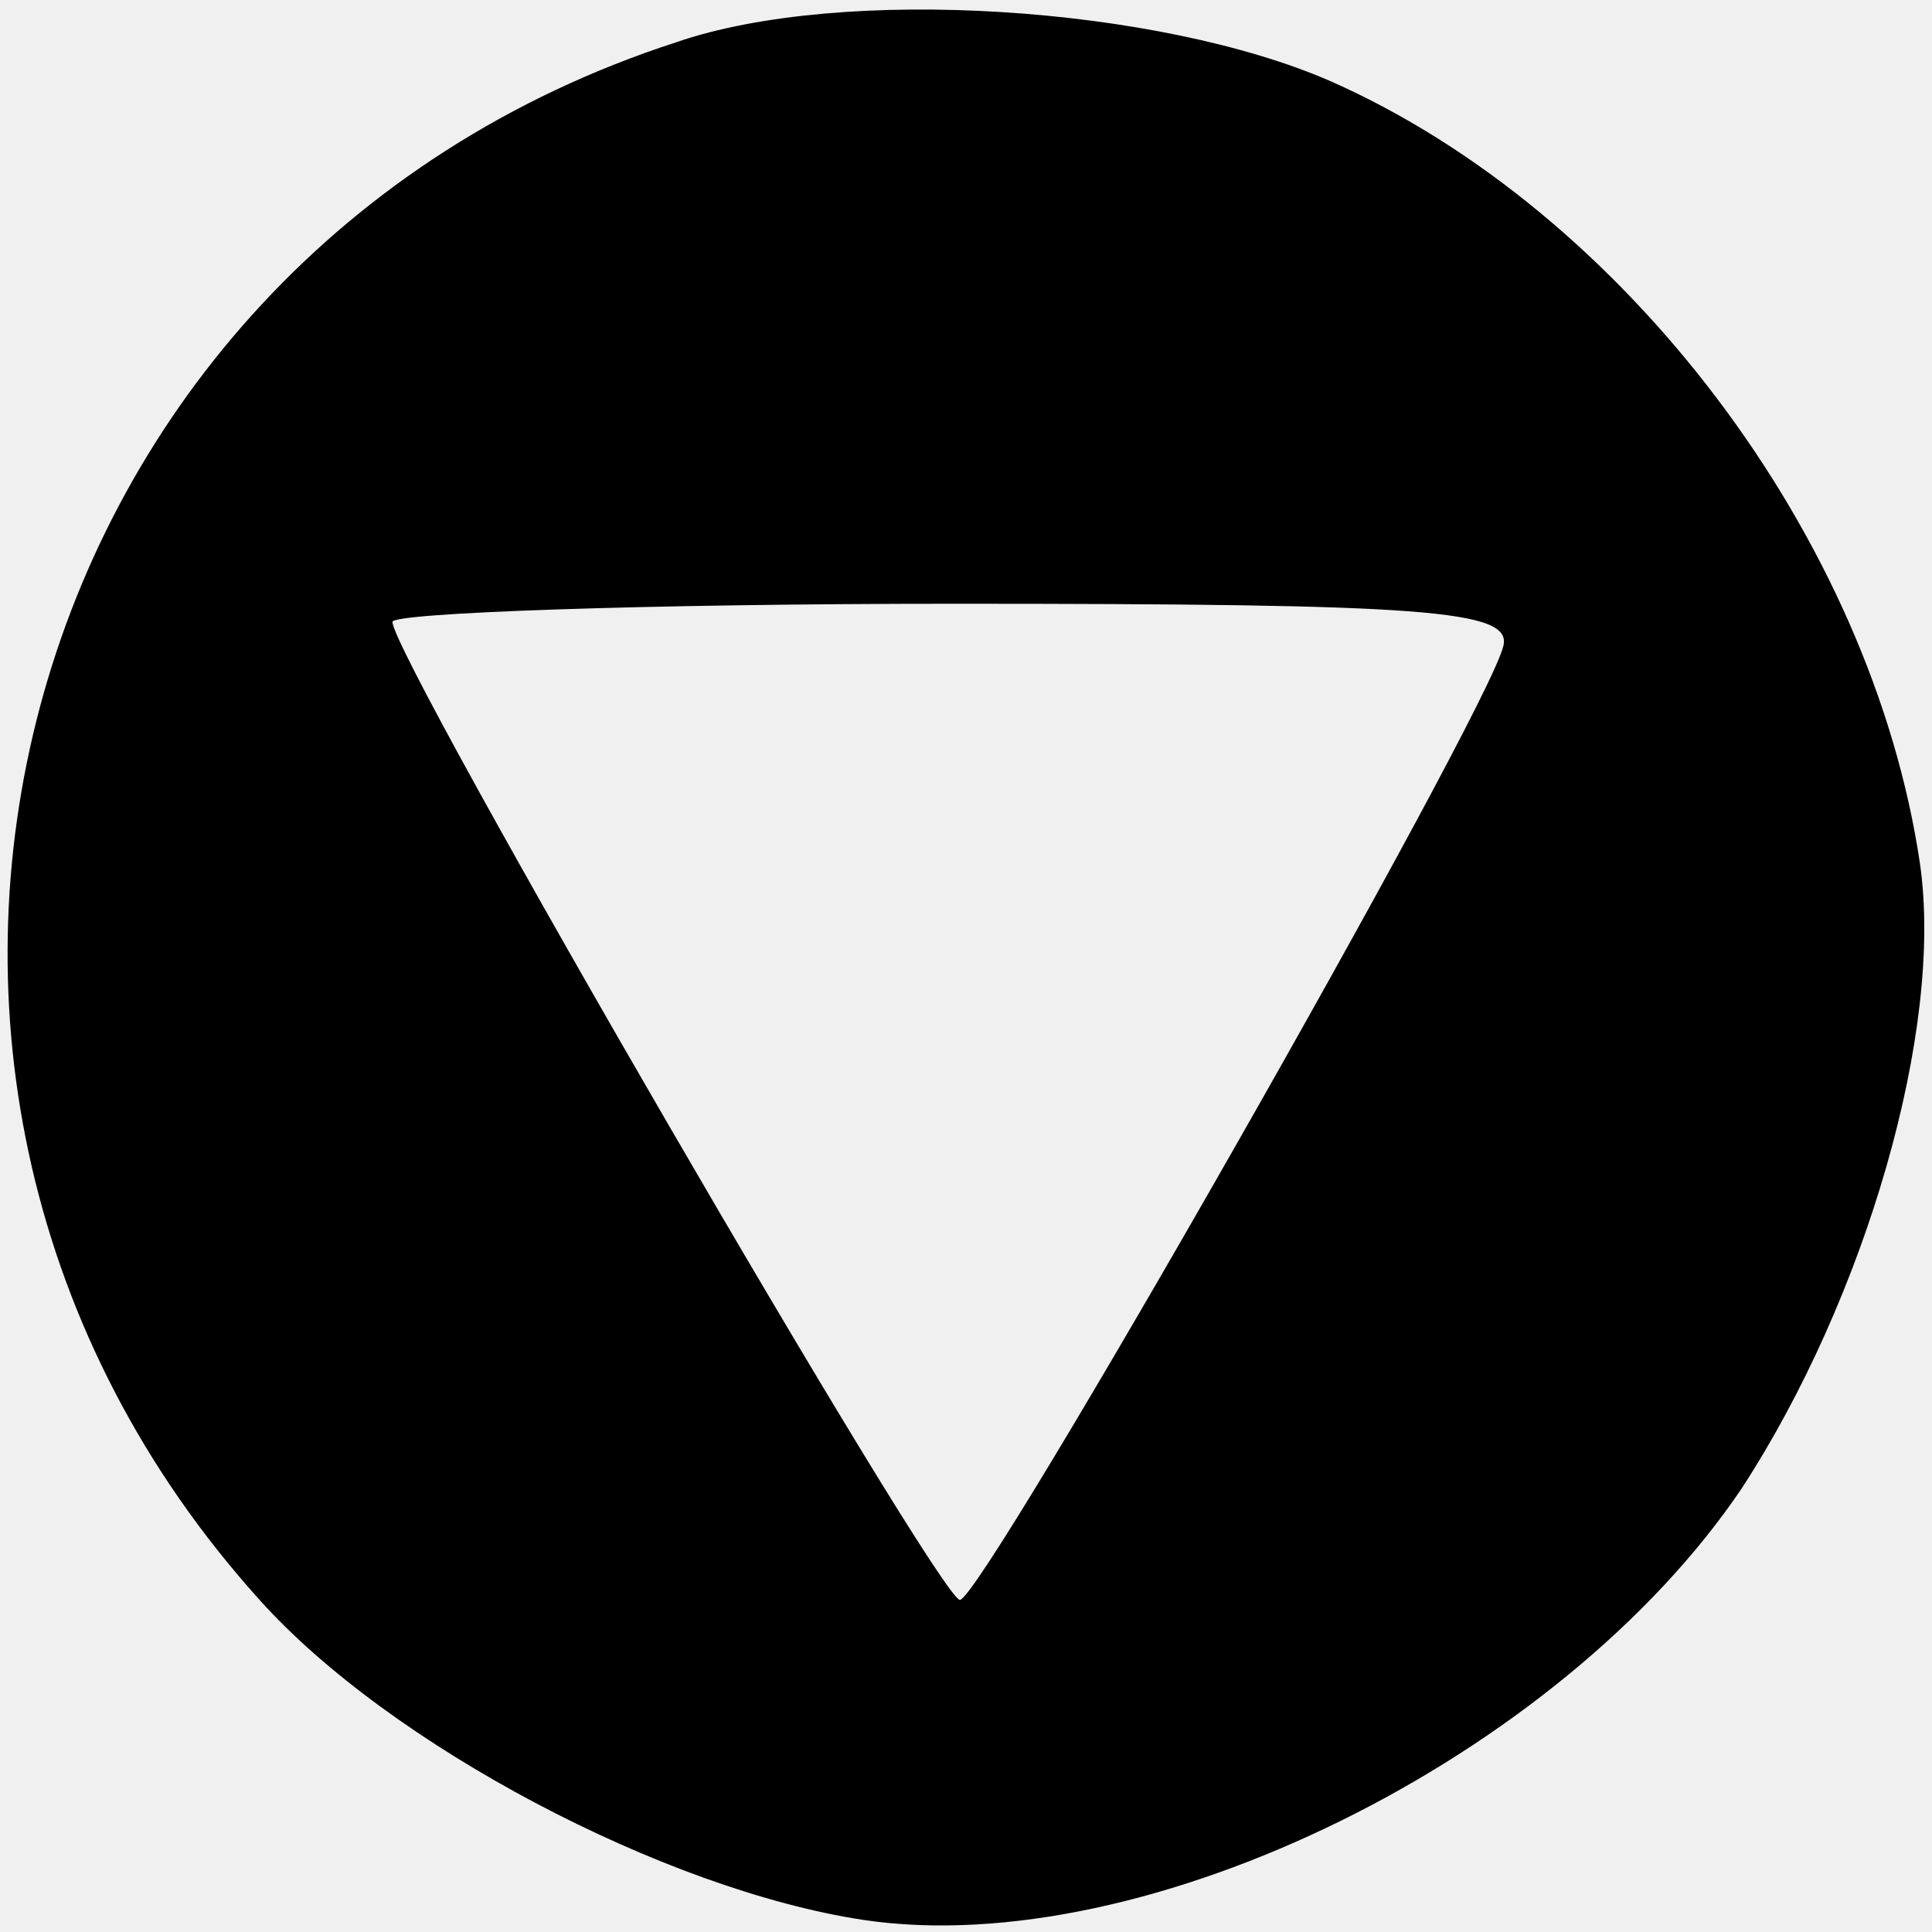
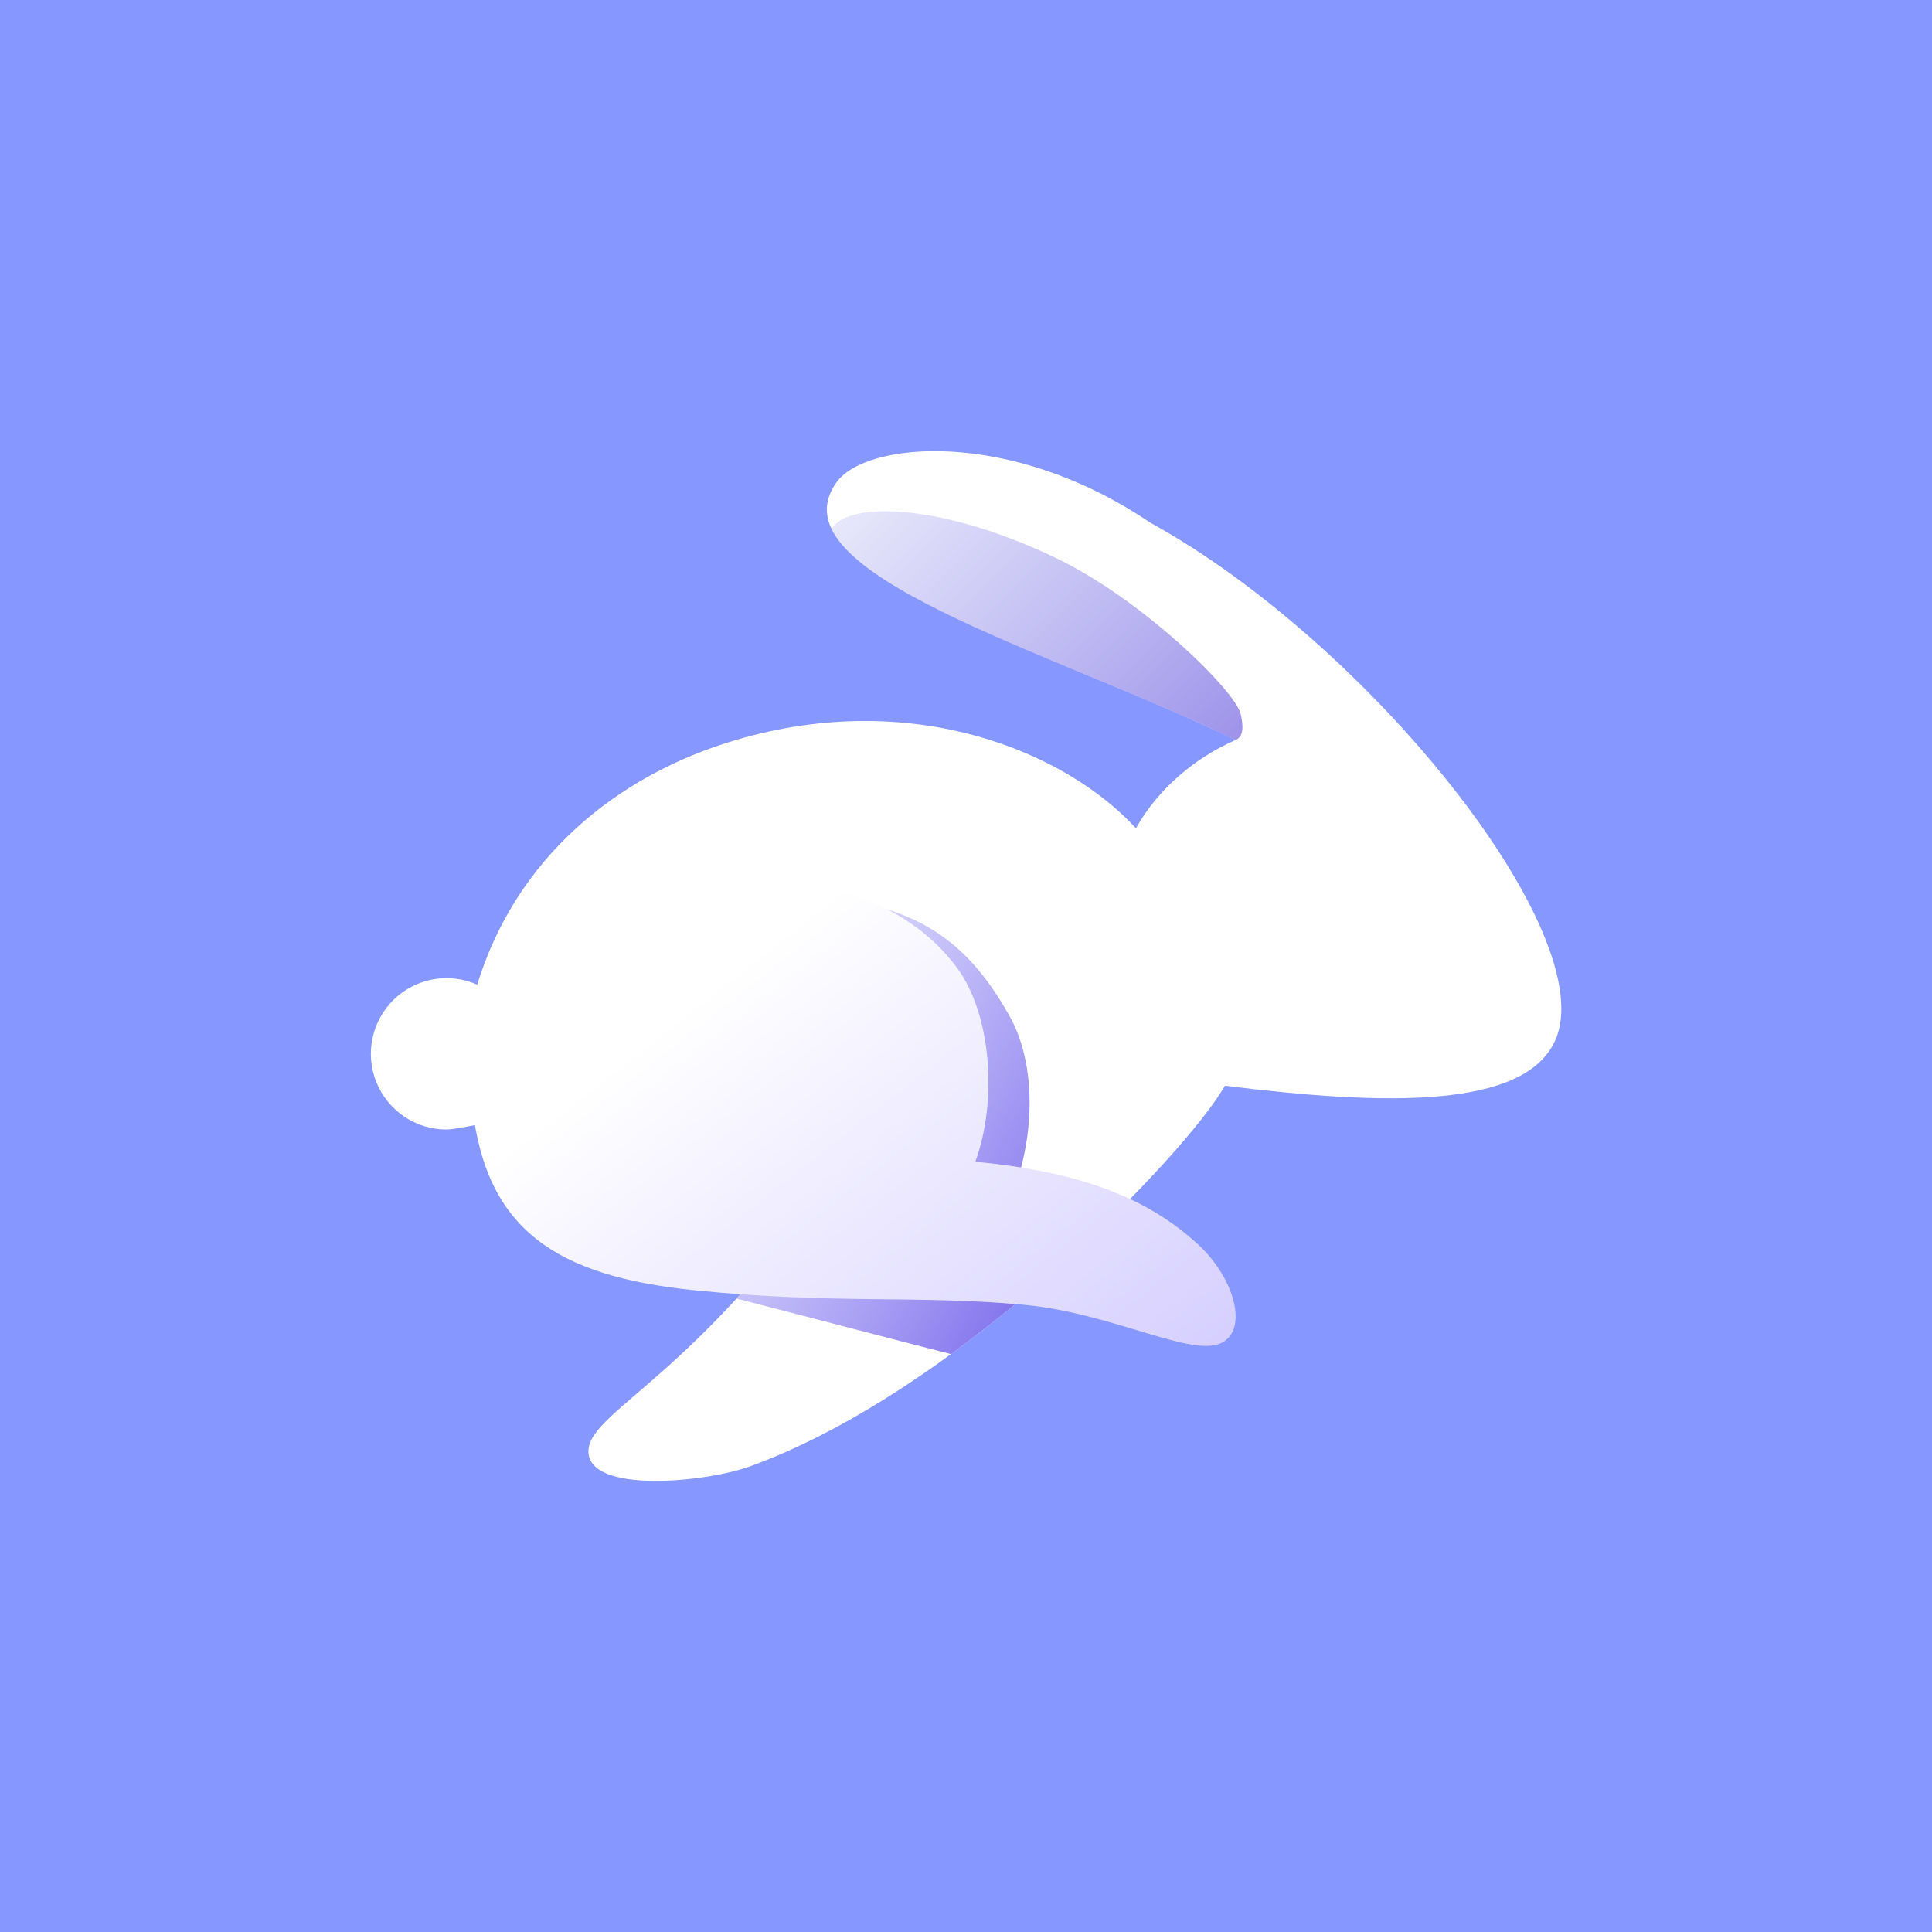
- <svg xmlns="http://www.w3.org/2000/svg" version="1.0" width="64pt" height="64pt" viewBox="0 0 64 64" preserveAspectRatio="xMidYMid meet">
-   <g transform="translate(0,64) scale(0.1,-0.1)" fill="#000000" stroke="none">
-     <path d="M224 626 c-222 -72 -294 -343 -138 -516 43 -48 134 -96 200 -106 94 -14 231 54 291 143 41 63 67 152 59 207 -16 108 -98 216 -195 259 -57 25 -162 32 -217 13z m274 -200 c-5 -22 -172 -315 -180 -316 -7 0 -188 312 -188 324 0 3 84 6 186 6 156 0 185 -2 182 -14z" />
+ <svg xmlns="http://www.w3.org/2000/svg" fill="none" viewBox="0 0 28 28">
+   <g clip-path="url(#a)">
+     <path fill="#8697FF" d="M28 0H0v28h28V0Z" />
+     <path fill="url(#b)" d="M22.54 15.078c.677-1.514-2.673-5.744-5.874-7.506-2.017-1.365-4.12-1.178-4.545-.579-.935 1.316 3.094 2.43 5.788 3.731-.58.252-1.125.703-1.446 1.28-1.004-1.096-3.209-2.04-5.796-1.28-1.743.513-3.191 1.721-3.751 3.546a1.097 1.097 0 1 0-.445 2.1c.112 0 .463-.075.463-.075l5.612.041c-2.244 3.56-4.018 4.081-4.018 4.698s1.697.45 2.335.22c3.05-1.1 6.327-4.531 6.89-5.519 2.36.295 4.345.33 4.786-.657Z" />
+     <path fill="url(#c)" fill-rule="evenodd" d="m17.885 10.713.025.01c.125-.049.105-.233.07-.378-.078-.333-1.438-1.676-2.715-2.277-1.743-.82-3.025-.777-3.212-.398.356.726 1.998 1.408 3.714 2.12.723.3 1.46.606 2.118.923Z" clip-rule="evenodd" />
+     <path fill="url(#d)" fill-rule="evenodd" d="M15.701 18.036a10.296 10.296 0 0 0-1.2-.37c.482-.862.583-2.138.128-2.945-.639-1.133-1.44-1.736-3.304-1.736-1.024 0-3.783.346-3.832 2.648-.005.242 0 .464.017.667l5.036.037a17.264 17.264 0 0 1-1.871 2.483c.669.172 1.221.316 1.728.448.48.125.92.24 1.38.357a21.003 21.003 0 0 0 1.918-1.59Z" clip-rule="evenodd" />
+     <path fill="url(#e)" d="M6.848 16.063c.206 1.75 1.2 2.435 3.232 2.638 2.032.203 3.197.067 4.749.208 1.296.118 2.453.778 2.882.55.386-.205.17-.947-.347-1.423-.67-.617-1.597-1.046-3.229-1.199.325-.89.234-2.138-.27-2.817-.731-.982-2.079-1.426-3.785-1.232-1.782.202-3.49 1.08-3.232 3.275Z" />
  </g>
+   <defs>
+     <linearGradient id="b" x1="10.464" x2="22.394" y1="13.737" y2="17.12" gradientUnits="userSpaceOnUse">
+       <stop stop-color="#fff" />
+       <stop offset="1" stop-color="#fff" />
+     </linearGradient>
+     <linearGradient id="c" x1="20.386" x2="11.779" y1="13.509" y2="4.879" gradientUnits="userSpaceOnUse">
+       <stop stop-color="#7258DC" />
+       <stop offset="1" stop-color="#797DEA" stop-opacity="0" />
+     </linearGradient>
+     <linearGradient id="d" x1="15.94" x2="7.673" y1="18.337" y2="13.584" gradientUnits="userSpaceOnUse">
+       <stop stop-color="#7461EA" />
+       <stop offset="1" stop-color="#BFC2FF" stop-opacity="0" />
+     </linearGradient>
+     <linearGradient id="e" x1="11.177" x2="16.765" y1="13.648" y2="20.749" gradientUnits="userSpaceOnUse">
+       <stop stop-color="#fff" />
+       <stop offset=".984" stop-color="#D5CEFF" />
+     </linearGradient>
+     <clipPath id="a">
+       <path fill="#fff" d="M0 0h28v28H0z" />
+     </clipPath>
+   </defs>
</svg>
